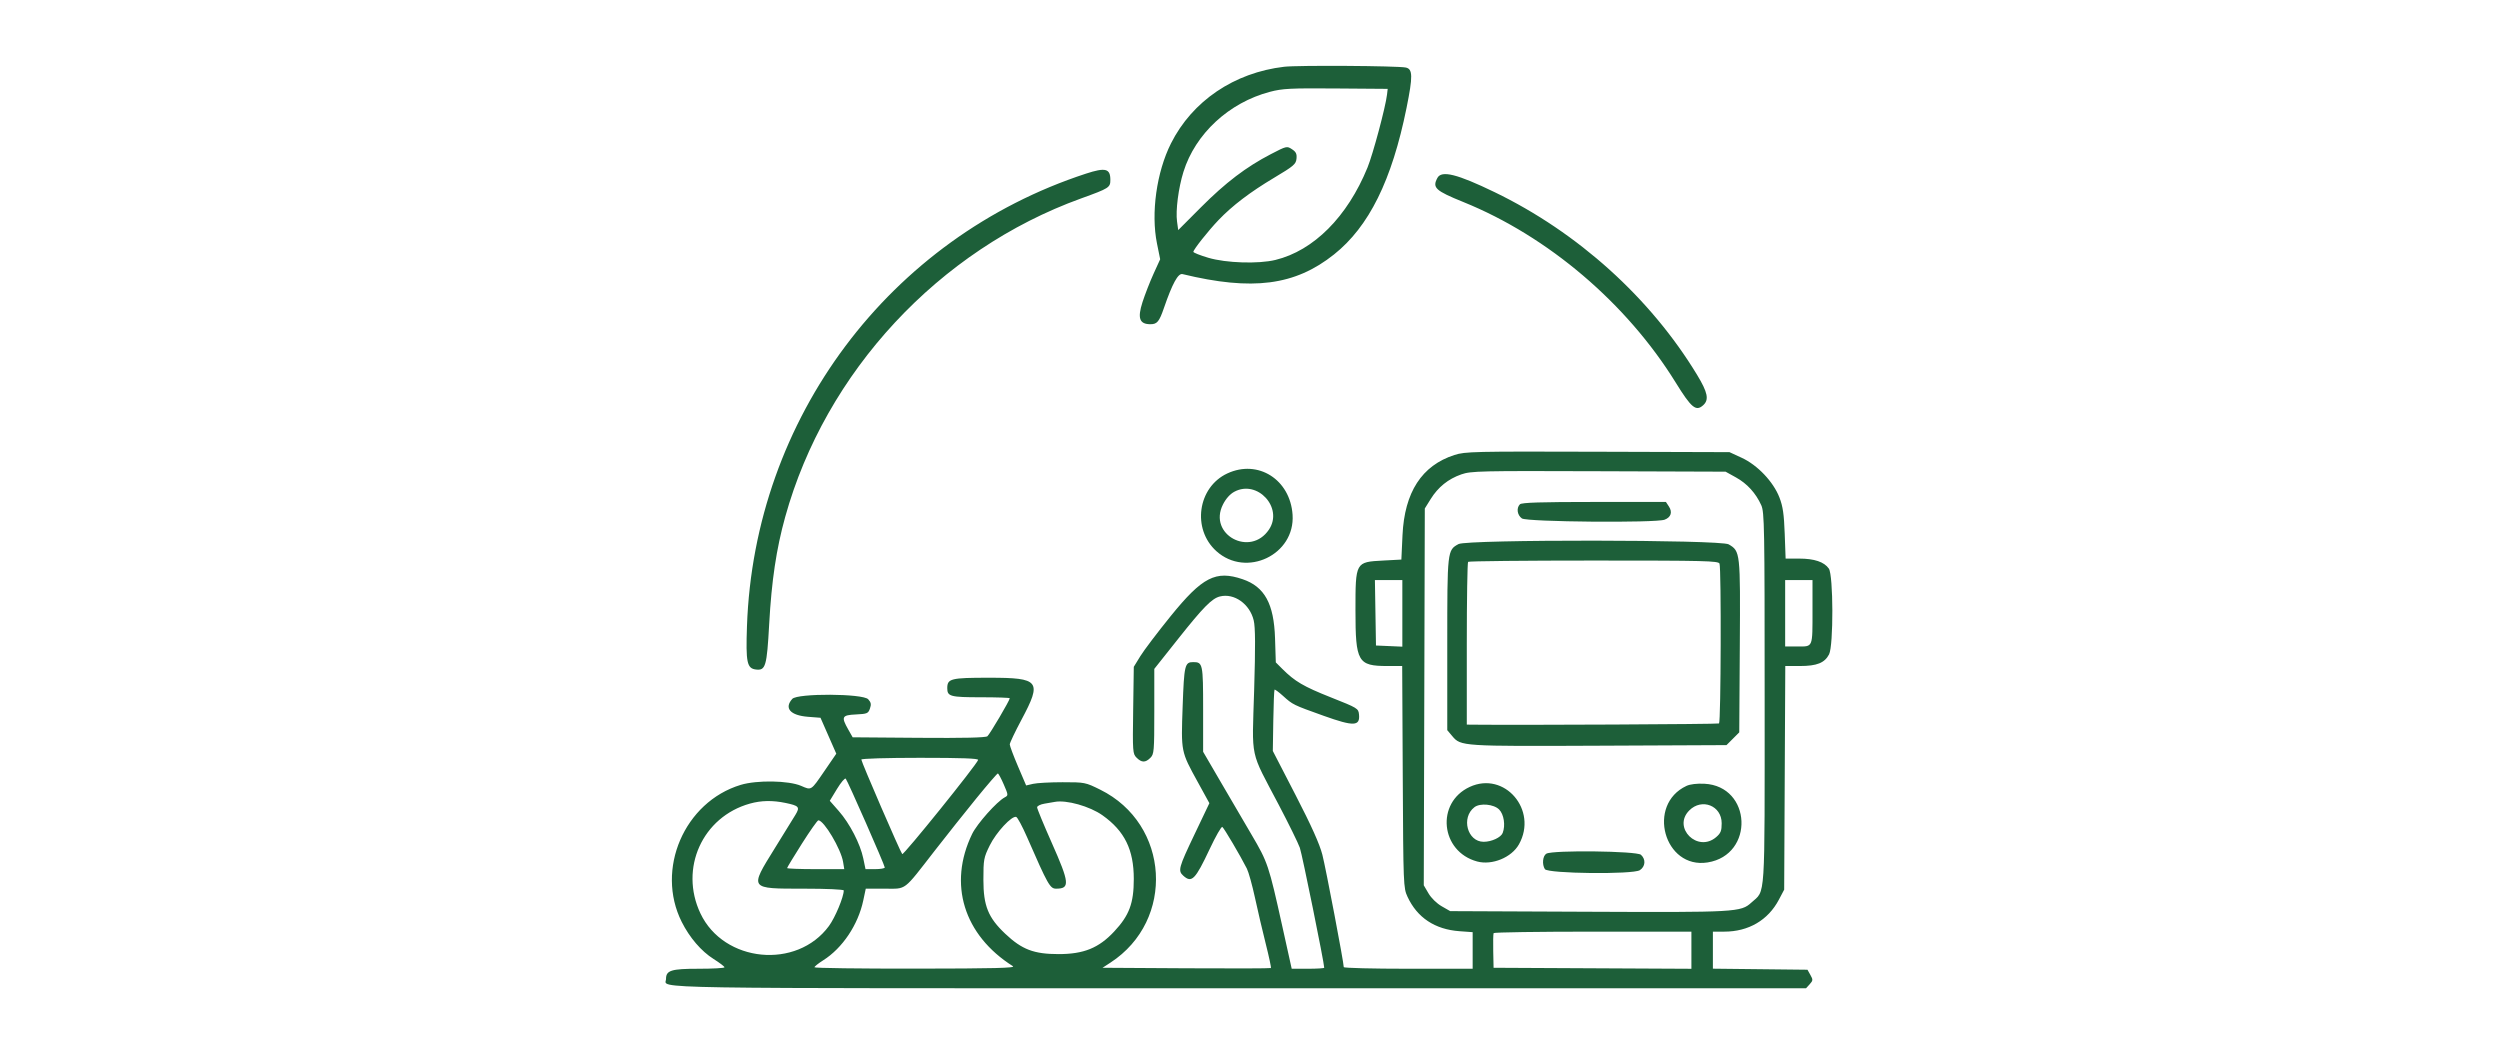
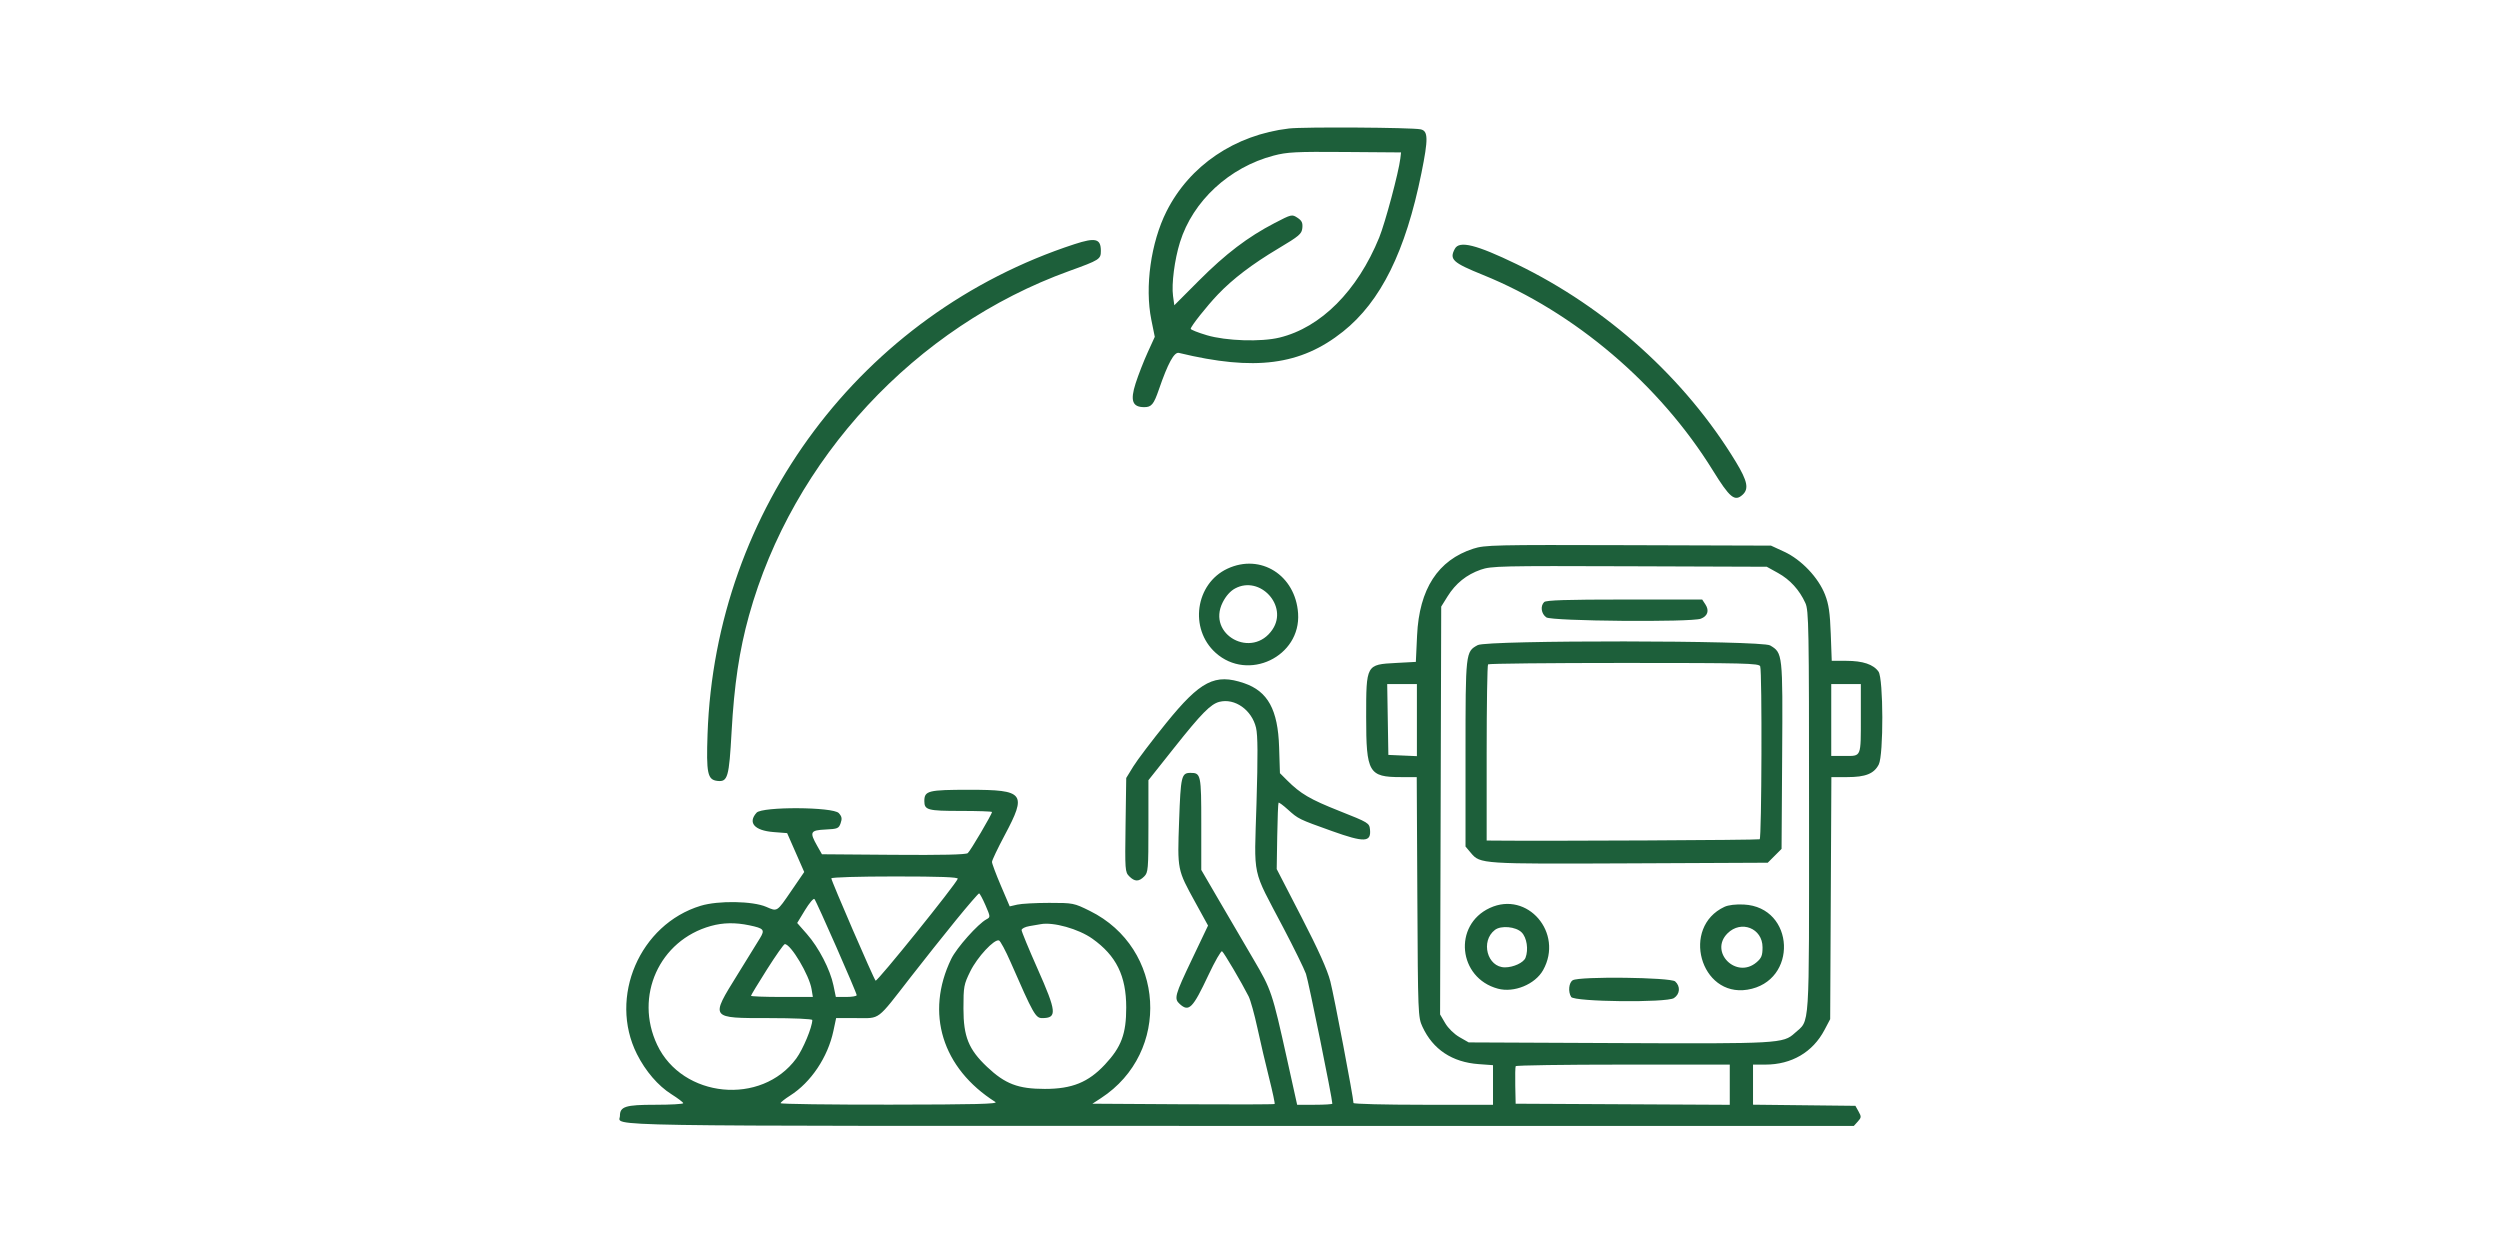
- <svg xmlns="http://www.w3.org/2000/svg" width="1280" height="540" viewBox="0 0 1280 540" version="1.1">
-   <path d="M 657.500 34.181 C 631.892 37.189, 610.456 51.704, 599.540 73.428 C 592.166 88.101, 589.224 109.127, 592.371 124.658 L 594.007 132.735 590.639 140.125 C 588.787 144.189, 586.227 150.759, 584.950 154.723 C 582.304 162.940, 583.412 166, 589.033 166 C 592.447 166, 593.524 164.698, 595.959 157.620 C 600.231 145.202, 603.192 139.796, 605.424 140.337 C 641.303 149.033, 663.015 146.215, 683.038 130.263 C 700.933 116.005, 712.638 92.348, 720.143 55.269 C 723.430 39.029, 723.357 35.314, 719.735 34.574 C 715.413 33.690, 664.418 33.368, 657.500 34.181 M 650.216 47.010 C 629.243 52.529, 612 68.486, 605.923 88 C 603.354 96.250, 601.869 107.765, 602.645 113.424 L 603.246 117.808 614.873 106.154 C 627.534 93.463, 637.986 85.514, 650.677 78.922 C 658.705 74.752, 658.902 74.706, 661.486 76.399 C 663.556 77.755, 664.052 78.788, 663.809 81.242 C 663.531 84.052, 662.394 85.021, 652.352 91.013 C 640.072 98.341, 630.933 105.294, 623.886 112.670 C 618.619 118.185, 611 127.806, 611 128.944 C 611 129.365, 614.448 130.732, 618.663 131.983 C 627.751 134.682, 644.273 135.216, 653 133.093 C 672.591 128.329, 689.879 110.985, 700.168 85.772 C 702.966 78.915, 709.393 54.893, 710.152 48.452 L 710.500 45.500 684 45.297 C 660.664 45.118, 656.630 45.323, 650.216 47.010 M 556 88.907 C 455.328 121.809, 386.129 214.210, 382.449 320.648 C 381.807 339.244, 382.435 342.252, 387.075 342.797 C 391.998 343.376, 392.631 341.192, 393.824 319.500 C 395.042 297.361, 397.485 281.021, 402.022 264.670 C 422.624 190.425, 480.671 127.938, 553.500 101.605 C 567.930 96.387, 568.500 96.025, 568.500 92.084 C 568.500 86.282, 565.987 85.643, 556 88.907 M 735.950 91.093 C 733.255 96.130, 734.860 97.615, 749.336 103.481 C 792.591 121.008, 832.866 155.274, 858 195.933 C 866.012 208.893, 868.344 210.809, 872.040 207.464 C 875.132 204.666, 874.384 200.963, 868.899 191.915 C 845.010 152.509, 807.873 119.002, 765.228 98.378 C 746.015 89.086, 738.081 87.112, 735.950 91.093 M 744.696 232.948 C 727.962 238.336, 719.108 251.993, 718.082 274 L 717.500 286.500 708.160 287 C 693.957 287.760, 694 287.683, 694 312.605 C 694 338.921, 695.202 341, 710.411 341 L 717.922 341 718.211 397.750 C 718.494 453.295, 718.545 454.598, 720.637 459.122 C 725.590 469.833, 734.682 475.865, 747.250 476.778 L 754 477.269 754 486.634 L 754 496 721 496 C 702.850 496, 688 495.624, 688 495.163 C 688 492.741, 678.792 444.352, 677.044 437.590 C 675.627 432.107, 671.423 422.749, 663.342 407.090 L 651.684 384.500 651.929 369 C 652.064 360.475, 652.348 353.324, 652.561 353.110 C 652.773 352.895, 654.719 354.320, 656.885 356.277 C 661.926 360.831, 662.029 360.882, 677.800 366.520 C 693.138 372.004, 696.411 371.875, 695.813 365.814 C 695.508 362.725, 695.131 362.496, 681.389 357.046 C 667.409 351.501, 662.956 348.889, 656.531 342.464 L 653.210 339.143 652.821 326.821 C 652.262 309.103, 647.492 300.400, 636.235 296.564 C 622.487 291.880, 615.631 295.400, 599.350 315.500 C 592.668 323.750, 585.693 332.956, 583.850 335.957 L 580.500 341.415 580.182 363.639 C 579.876 384.995, 579.945 385.945, 581.932 387.932 C 584.529 390.529, 586.452 390.548, 589 388 C 590.877 386.123, 591 384.667, 591 364.235 L 591 342.471 603.296 326.985 C 616.084 310.881, 620.482 306.419, 624.584 305.390 C 631.891 303.556, 639.907 309.235, 641.905 317.663 C 642.746 321.210, 642.804 330.769, 642.122 353.500 C 641.038 389.605, 639.720 383.487, 654.750 412.125 C 659.838 421.819, 664.687 431.696, 665.526 434.074 C 666.700 437.401, 678 493.028, 678 495.479 C 678 495.766, 674.255 496, 669.677 496 L 661.354 496 656.535 474.250 C 649.586 442.889, 649.128 441.526, 640.770 427.311 C 636.628 420.265, 629.360 407.842, 624.619 399.704 L 616 384.908 616 363.154 C 616 339.826, 615.826 339, 610.922 339 C 606.620 339, 606.272 340.462, 605.517 361.681 C 604.686 385.060, 604.607 384.663, 613.234 400.363 L 619.203 411.227 611.602 427.174 C 603.438 444.301, 603.027 445.809, 605.829 448.345 C 610.150 452.256, 611.963 450.426, 619.372 434.671 C 622.432 428.165, 625.337 423.090, 625.828 423.393 C 626.693 423.928, 635.102 438.200, 638.396 444.722 C 639.290 446.494, 641.166 453.244, 642.564 459.722 C 643.962 466.200, 646.453 476.842, 648.098 483.371 C 649.744 489.900, 650.915 495.418, 650.701 495.632 C 650.487 495.846, 631.004 495.904, 607.406 495.761 L 564.500 495.500 568.548 492.865 C 601.854 471.184, 598.937 421.924, 563.304 404.304 C 555.737 400.562, 555.424 400.500, 544.056 400.500 C 537.700 400.500, 530.899 400.871, 528.942 401.325 L 525.384 402.151 521.190 392.325 C 518.884 386.921, 516.997 381.881, 516.998 381.124 C 516.999 380.367, 519.700 374.687, 523 368.500 C 533.597 348.633, 532.335 347, 506.383 347 C 486.735 347, 485 347.436, 485 352.371 C 485 356.576, 486.575 357, 502.200 357 C 510.340 357, 517 357.229, 517 357.508 C 517 358.573, 506.775 375.942, 505.550 376.959 C 504.679 377.682, 493.324 377.942, 470.413 377.763 L 436.563 377.500 434.298 373.500 C 430.606 366.980, 431.034 366.142, 438.230 365.798 C 443.994 365.522, 444.531 365.296, 445.412 362.780 C 446.166 360.628, 445.981 359.637, 444.527 358.030 C 441.846 355.067, 408.311 354.894, 405.655 357.829 C 401.362 362.572, 404.624 366.291, 413.699 367 L 420.098 367.500 424.140 376.698 L 428.181 385.896 421.981 394.948 C 415.172 404.890, 415.501 404.682, 410.218 402.381 C 403.843 399.605, 387.552 399.334, 379.218 401.865 C 350.378 410.625, 335.543 445.095, 349.033 472 C 353.082 480.074, 359.058 487.033, 365.352 491 C 368.405 492.925, 370.926 494.837, 370.952 495.250 C 370.978 495.663, 364.995 496, 357.655 496 C 343.616 496, 341 496.826, 341 501.257 C 341 506.325, 320.915 506, 634.416 506 L 924.690 506 926.562 503.932 C 928.272 502.042, 928.304 501.632, 926.929 499.182 L 925.425 496.500 901.212 496.232 L 877 495.964 877 486.482 L 877 477 882.818 477 C 895.243 477, 905.247 471.144, 910.797 460.623 L 913.500 455.500 913.781 398.250 L 914.063 341 921.581 341 C 930.241 341, 934.222 339.406, 936.483 335.033 C 938.787 330.577, 938.693 294.435, 936.369 291.117 C 933.968 287.689, 928.946 286, 921.150 286 L 914.236 286 913.773 273.250 C 913.409 263.227, 912.831 259.263, 911.070 254.715 C 907.945 246.644, 899.865 238.133, 891.782 234.401 L 885.500 231.500 818 231.290 C 754.487 231.092, 750.157 231.190, 744.696 232.948 M 628.383 242.402 C 613.198 249.473, 610.185 270.835, 622.773 282.183 C 638.106 296.007, 663.183 284.024, 661.798 263.536 C 660.577 245.494, 644.110 235.079, 628.383 242.402 M 748.205 242.880 C 741.491 245.217, 736.317 249.381, 732.500 255.519 L 729.500 260.342 729.235 356.808 L 728.970 453.274 731.387 457.398 C 732.800 459.809, 735.609 462.555, 738.152 464.011 L 742.500 466.500 813 466.817 C 888.988 467.159, 891.335 467.027, 896.705 462.122 C 904.016 455.444, 903.500 463.395, 903.500 357.500 C 903.500 269.460, 903.373 262.219, 901.764 258.662 C 898.973 252.489, 894.530 247.610, 888.824 244.449 L 883.500 241.500 818.500 241.268 C 757.574 241.051, 753.168 241.152, 748.205 242.880 M 632 251.760 C 629.753 252.965, 627.655 255.316, 626.140 258.326 C 618.414 273.679, 640.173 285.461, 649.737 271.102 C 657.149 259.974, 643.809 245.427, 632 251.760 M 778.200 258.200 C 776.291 260.109, 776.805 263.750, 779.223 265.443 C 781.786 267.239, 847.738 267.811, 852.299 266.077 C 855.537 264.845, 856.390 262.244, 854.500 259.359 L 852.954 257 816.177 257 C 788.906 257, 779.090 257.310, 778.200 258.200 M 746.763 278.565 C 741.021 281.680, 741 281.871, 741 329.874 L 741 373.847 743.574 376.905 C 747.937 382.091, 748.465 382.125, 818.731 381.801 L 883.962 381.500 887.231 378.232 L 890.500 374.963 890.780 330.947 C 891.088 282.557, 891.053 282.235, 885.080 278.706 C 880.968 276.278, 751.222 276.146, 746.763 278.565 M 751.667 287.667 C 751.300 288.033, 751 306.933, 751 329.667 L 751 371 754.250 371.034 C 779.097 371.298, 879.518 370.798, 880.149 370.408 C 881.106 369.817, 881.340 291.050, 880.393 288.582 C 879.848 287.162, 873.247 287, 816.060 287 C 781.010 287, 752.033 287.300, 751.667 287.667 M 704.226 313.750 L 704.500 330.500 711.250 330.796 L 718 331.091 718 314.046 L 718 297 710.976 297 L 703.952 297 704.226 313.750 M 914 314 L 914 331 920.393 331 C 928.337 331, 928 331.824, 928 312.418 L 928 297 921 297 L 914 297 914 314 M 441 388.897 C 441 390.087, 460.985 436.273, 461.940 437.291 C 462.608 438.003, 499.927 391.720, 500.802 389.094 C 501.061 388.318, 492.418 388, 471.083 388 C 453.985 388, 441 388.387, 441 388.897 M 499.891 408.750 C 494.177 415.762, 484.607 427.800, 478.625 435.500 C 462.198 456.644, 464.363 455, 452.950 455 L 443.273 455 441.986 461.064 C 439.348 473.496, 431.346 485.439, 421.478 491.673 C 419.017 493.228, 417.003 494.837, 417.002 495.250 C 417.001 495.663, 440.288 495.974, 468.750 495.941 C 509.193 495.895, 520.088 495.622, 518.617 494.691 C 493.396 478.740, 485.326 452.591, 497.726 427 C 500.276 421.738, 510.379 410.390, 514.424 408.246 C 516.299 407.252, 516.286 407.086, 513.924 401.630 C 512.591 398.552, 511.226 396.026, 510.891 396.017 C 510.556 396.008, 505.606 401.738, 499.891 408.750 M 428.546 403.924 L 424.851 410.007 429.464 415.253 C 435.065 421.623, 440.450 432.036, 441.997 439.487 L 443.142 445 448.071 445 C 450.782 445, 453 444.617, 453 444.150 C 453 442.994, 433.976 399.713, 433.010 398.671 C 432.587 398.214, 430.578 400.579, 428.546 403.924 M 752.500 402.896 C 735.006 410.995, 737.499 436.018, 756.305 441.082 C 763.947 443.140, 773.928 439.044, 777.703 432.299 C 787.530 414.741, 770.310 394.650, 752.500 402.896 M 863.500 402.367 C 842.879 411.971, 852.026 445.130, 874.313 441.566 C 898.410 437.713, 896.942 402.484, 872.633 401.275 C 868.864 401.087, 865.344 401.508, 863.500 402.367 M 384 411.431 C 359.645 418.208, 347.722 444.625, 358.620 467.663 C 370.547 492.873, 407.960 496.533, 424.427 474.100 C 427.619 469.750, 432 459.230, 432 455.911 C 432 455.393, 423.192 455, 411.571 455 C 383.427 455, 383.665 455.329, 396.626 434.417 C 401.370 426.763, 406.156 419.009, 407.262 417.186 C 409.676 413.208, 409.132 412.554, 402.201 411.107 C 395.557 409.719, 389.783 409.822, 384 411.431 M 540 410.577 C 539.175 410.737, 536.813 411.142, 534.750 411.479 C 532.688 411.815, 531 412.664, 531 413.366 C 531 414.067, 534.375 422.243, 538.500 431.533 C 547.637 452.113, 547.912 455, 540.735 455 C 537.621 455, 536.561 453.121, 525.835 428.581 C 523.451 423.125, 520.960 418.483, 520.300 418.264 C 518.057 417.521, 510.059 426.135, 506.750 432.856 C 503.679 439.094, 503.500 440.066, 503.500 450.479 C 503.500 463.784, 505.942 469.818, 514.667 478.070 C 523.227 486.166, 529.350 488.500, 542.021 488.500 C 554.881 488.500, 562.560 485.385, 570.425 476.977 C 578.201 468.664, 580.500 462.508, 580.500 450 C 580.500 435.027, 575.810 425.491, 564.486 417.440 C 557.956 412.797, 545.944 409.431, 540 410.577 M 754.913 413.282 C 747.967 418.615, 751.270 431, 759.639 431 C 763.693 431, 768.495 428.759, 769.379 426.455 C 770.868 422.575, 770.003 416.912, 767.545 414.455 C 764.807 411.716, 757.800 411.066, 754.913 413.282 M 864.923 414.923 C 856.090 423.757, 869.194 436.758, 878.694 428.587 C 881.024 426.583, 881.500 425.380, 881.500 421.500 C 881.500 412.502, 871.365 408.481, 864.923 414.923 M 410.572 431.951 C 406.407 438.525, 403 444.150, 403 444.451 C 403 444.753, 409.584 445, 417.631 445 L 432.262 445 431.667 441.333 C 430.587 434.679, 421.871 420, 418.999 420 C 418.528 420, 414.736 425.378, 410.572 431.951 M 791.750 437.080 C 789.856 438.183, 789.430 442.549, 790.977 445 C 792.442 447.321, 836.133 447.798, 839.593 445.531 C 842.474 443.643, 842.743 439.982, 840.171 437.655 C 838.012 435.701, 794.995 435.190, 791.750 437.080 M 764.734 477.750 C 764.523 478.163, 764.432 482.325, 764.532 487 L 764.713 495.500 815.357 495.759 L 866 496.018 866 486.509 L 866 477 815.559 477 C 787.816 477, 764.945 477.337, 764.734 477.750" stroke="none" fill="#1D5F39" fill-rule="evenodd" />
+ <svg xmlns="http://www.w3.org/2000/svg" width="1000" height="500" viewBox="47.8 -26.6 1182.5 591.3">
+   <path d="M 657.500 34.181 C 631.892 37.189, 610.456 51.704, 599.540 73.428 C 592.166 88.101, 589.224 109.127, 592.371 124.658 L 594.007 132.735 590.639 140.125 C 588.787 144.189, 586.227 150.759, 584.950 154.723 C 582.304 162.940, 583.412 166, 589.033 166 C 592.447 166, 593.524 164.698, 595.959 157.620 C 600.231 145.202, 603.192 139.796, 605.424 140.337 C 641.303 149.033, 663.015 146.215, 683.038 130.263 C 700.933 116.005, 712.638 92.348, 720.143 55.269 C 723.430 39.029, 723.357 35.314, 719.735 34.574 C 715.413 33.690, 664.418 33.368, 657.500 34.181 M 650.216 47.010 C 629.243 52.529, 612 68.486, 605.923 88 C 603.354 96.250, 601.869 107.765, 602.645 113.424 L 603.246 117.808 614.873 106.154 C 627.534 93.463, 637.986 85.514, 650.677 78.922 C 658.705 74.752, 658.902 74.706, 661.486 76.399 C 663.556 77.755, 664.052 78.788, 663.809 81.242 C 663.531 84.052, 662.394 85.021, 652.352 91.013 C 640.072 98.341, 630.933 105.294, 623.886 112.670 C 618.619 118.185, 611 127.806, 611 128.944 C 611 129.365, 614.448 130.732, 618.663 131.983 C 627.751 134.682, 644.273 135.216, 653 133.093 C 672.591 128.329, 689.879 110.985, 700.168 85.772 C 702.966 78.915, 709.393 54.893, 710.152 48.452 L 710.500 45.500 684 45.297 C 660.664 45.118, 656.630 45.323, 650.216 47.010 M 556 88.907 C 455.328 121.809, 386.129 214.210, 382.449 320.648 C 381.807 339.244, 382.435 342.252, 387.075 342.797 C 391.998 343.376, 392.631 341.192, 393.824 319.500 C 395.042 297.361, 397.485 281.021, 402.022 264.670 C 422.624 190.425, 480.671 127.938, 553.500 101.605 C 567.930 96.387, 568.500 96.025, 568.500 92.084 C 568.500 86.282, 565.987 85.643, 556 88.907 M 735.950 91.093 C 733.255 96.130, 734.860 97.615, 749.336 103.481 C 792.591 121.008, 832.866 155.274, 858 195.933 C 866.012 208.893, 868.344 210.809, 872.040 207.464 C 875.132 204.666, 874.384 200.963, 868.899 191.915 C 845.010 152.509, 807.873 119.002, 765.228 98.378 C 746.015 89.086, 738.081 87.112, 735.950 91.093 M 744.696 232.948 C 727.962 238.336, 719.108 251.993, 718.082 274 L 717.500 286.500 708.160 287 C 693.957 287.760, 694 287.683, 694 312.605 C 694 338.921, 695.202 341, 710.411 341 L 717.922 341 718.211 397.750 C 718.494 453.295, 718.545 454.598, 720.637 459.122 C 725.590 469.833, 734.682 475.865, 747.250 476.778 L 754 477.269 754 486.634 L 754 496 721 496 C 702.850 496, 688 495.624, 688 495.163 C 688 492.741, 678.792 444.352, 677.044 437.590 C 675.627 432.107, 671.423 422.749, 663.342 407.090 L 651.684 384.500 651.929 369 C 652.064 360.475, 652.348 353.324, 652.561 353.110 C 652.773 352.895, 654.719 354.320, 656.885 356.277 C 661.926 360.831, 662.029 360.882, 677.800 366.520 C 693.138 372.004, 696.411 371.875, 695.813 365.814 C 695.508 362.725, 695.131 362.496, 681.389 357.046 C 667.409 351.501, 662.956 348.889, 656.531 342.464 L 653.210 339.143 652.821 326.821 C 652.262 309.103, 647.492 300.400, 636.235 296.564 C 622.487 291.880, 615.631 295.400, 599.350 315.500 C 592.668 323.750, 585.693 332.956, 583.850 335.957 L 580.500 341.415 580.182 363.639 C 579.876 384.995, 579.945 385.945, 581.932 387.932 C 584.529 390.529, 586.452 390.548, 589 388 C 590.877 386.123, 591 384.667, 591 364.235 L 591 342.471 603.296 326.985 C 616.084 310.881, 620.482 306.419, 624.584 305.390 C 631.891 303.556, 639.907 309.235, 641.905 317.663 C 642.746 321.210, 642.804 330.769, 642.122 353.500 C 641.038 389.605, 639.720 383.487, 654.750 412.125 C 659.838 421.819, 664.687 431.696, 665.526 434.074 C 666.700 437.401, 678 493.028, 678 495.479 C 678 495.766, 674.255 496, 669.677 496 L 661.354 496 656.535 474.250 C 649.586 442.889, 649.128 441.526, 640.770 427.311 C 636.628 420.265, 629.360 407.842, 624.619 399.704 L 616 384.908 616 363.154 C 616 339.826, 615.826 339, 610.922 339 C 606.620 339, 606.272 340.462, 605.517 361.681 C 604.686 385.060, 604.607 384.663, 613.234 400.363 L 619.203 411.227 611.602 427.174 C 603.438 444.301, 603.027 445.809, 605.829 448.345 C 610.150 452.256, 611.963 450.426, 619.372 434.671 C 622.432 428.165, 625.337 423.090, 625.828 423.393 C 626.693 423.928, 635.102 438.200, 638.396 444.722 C 639.290 446.494, 641.166 453.244, 642.564 459.722 C 643.962 466.200, 646.453 476.842, 648.098 483.371 C 649.744 489.900, 650.915 495.418, 650.701 495.632 C 650.487 495.846, 631.004 495.904, 607.406 495.761 L 564.500 495.500 568.548 492.865 C 601.854 471.184, 598.937 421.924, 563.304 404.304 C 555.737 400.562, 555.424 400.500, 544.056 400.500 C 537.700 400.500, 530.899 400.871, 528.942 401.325 L 525.384 402.151 521.190 392.325 C 518.884 386.921, 516.997 381.881, 516.998 381.124 C 516.999 380.367, 519.700 374.687, 523 368.500 C 533.597 348.633, 532.335 347, 506.383 347 C 486.735 347, 485 347.436, 485 352.371 C 485 356.576, 486.575 357, 502.200 357 C 510.340 357, 517 357.229, 517 357.508 C 517 358.573, 506.775 375.942, 505.550 376.959 C 504.679 377.682, 493.324 377.942, 470.413 377.763 L 436.563 377.500 434.298 373.500 C 430.606 366.980, 431.034 366.142, 438.230 365.798 C 443.994 365.522, 444.531 365.296, 445.412 362.780 C 446.166 360.628, 445.981 359.637, 444.527 358.030 C 441.846 355.067, 408.311 354.894, 405.655 357.829 C 401.362 362.572, 404.624 366.291, 413.699 367 L 420.098 367.500 424.140 376.698 L 428.181 385.896 421.981 394.948 C 415.172 404.890, 415.501 404.682, 410.218 402.381 C 403.843 399.605, 387.552 399.334, 379.218 401.865 C 350.378 410.625, 335.543 445.095, 349.033 472 C 353.082 480.074, 359.058 487.033, 365.352 491 C 368.405 492.925, 370.926 494.837, 370.952 495.250 C 370.978 495.663, 364.995 496, 357.655 496 C 343.616 496, 341 496.826, 341 501.257 C 341 506.325, 320.915 506, 634.416 506 L 924.690 506 926.562 503.932 C 928.272 502.042, 928.304 501.632, 926.929 499.182 L 925.425 496.500 901.212 496.232 L 877 495.964 877 486.482 L 877 477 882.818 477 C 895.243 477, 905.247 471.144, 910.797 460.623 L 913.500 455.500 913.781 398.250 L 914.063 341 921.581 341 C 930.241 341, 934.222 339.406, 936.483 335.033 C 938.787 330.577, 938.693 294.435, 936.369 291.117 C 933.968 287.689, 928.946 286, 921.150 286 L 914.236 286 913.773 273.250 C 913.409 263.227, 912.831 259.263, 911.070 254.715 C 907.945 246.644, 899.865 238.133, 891.782 234.401 L 885.500 231.500 818 231.290 C 754.487 231.092, 750.157 231.190, 744.696 232.948 M 628.383 242.402 C 613.198 249.473, 610.185 270.835, 622.773 282.183 C 638.106 296.007, 663.183 284.024, 661.798 263.536 C 660.577 245.494, 644.110 235.079, 628.383 242.402 M 748.205 242.880 C 741.491 245.217, 736.317 249.381, 732.500 255.519 L 729.500 260.342 729.235 356.808 L 728.970 453.274 731.387 457.398 C 732.800 459.809, 735.609 462.555, 738.152 464.011 L 742.500 466.500 813 466.817 C 888.988 467.159, 891.335 467.027, 896.705 462.122 C 904.016 455.444, 903.500 463.395, 903.500 357.500 C 903.500 269.460, 903.373 262.219, 901.764 258.662 C 898.973 252.489, 894.530 247.610, 888.824 244.449 L 883.500 241.500 818.500 241.268 C 757.574 241.051, 753.168 241.152, 748.205 242.880 M 632 251.760 C 629.753 252.965, 627.655 255.316, 626.140 258.326 C 618.414 273.679, 640.173 285.461, 649.737 271.102 C 657.149 259.974, 643.809 245.427, 632 251.760 M 778.200 258.200 C 776.291 260.109, 776.805 263.750, 779.223 265.443 C 781.786 267.239, 847.738 267.811, 852.299 266.077 C 855.537 264.845, 856.390 262.244, 854.500 259.359 L 852.954 257 816.177 257 C 788.906 257, 779.090 257.310, 778.200 258.200 M 746.763 278.565 C 741.021 281.680, 741 281.871, 741 329.874 L 741 373.847 743.574 376.905 C 747.937 382.091, 748.465 382.125, 818.731 381.801 L 883.962 381.500 887.231 378.232 L 890.500 374.963 890.780 330.947 C 891.088 282.557, 891.053 282.235, 885.080 278.706 C 880.968 276.278, 751.222 276.146, 746.763 278.565 M 751.667 287.667 C 751.300 288.033, 751 306.933, 751 329.667 L 751 371 754.250 371.034 C 779.097 371.298, 879.518 370.798, 880.149 370.408 C 881.106 369.817, 881.340 291.050, 880.393 288.582 C 879.848 287.162, 873.247 287, 816.060 287 C 781.010 287, 752.033 287.300, 751.667 287.667 M 704.226 313.750 L 704.500 330.500 711.250 330.796 L 718 331.091 718 314.046 L 718 297 710.976 297 L 703.952 297 704.226 313.750 M 914 314 L 914 331 920.393 331 C 928.337 331, 928 331.824, 928 312.418 L 928 297 921 297 L 914 297 914 314 M 441 388.897 C 441 390.087, 460.985 436.273, 461.940 437.291 C 462.608 438.003, 499.927 391.720, 500.802 389.094 C 501.061 388.318, 492.418 388, 471.083 388 C 453.985 388, 441 388.387, 441 388.897 M 499.891 408.750 C 494.177 415.762, 484.607 427.800, 478.625 435.500 C 462.198 456.644, 464.363 455, 452.950 455 L 443.273 455 441.986 461.064 C 439.348 473.496, 431.346 485.439, 421.478 491.673 C 419.017 493.228, 417.003 494.837, 417.002 495.250 C 417.001 495.663, 440.288 495.974, 468.750 495.941 C 509.193 495.895, 520.088 495.622, 518.617 494.691 C 493.396 478.740, 485.326 452.591, 497.726 427 C 500.276 421.738, 510.379 410.390, 514.424 408.246 C 516.299 407.252, 516.286 407.086, 513.924 401.630 C 512.591 398.552, 511.226 396.026, 510.891 396.017 C 510.556 396.008, 505.606 401.738, 499.891 408.750 M 428.546 403.924 L 424.851 410.007 429.464 415.253 C 435.065 421.623, 440.450 432.036, 441.997 439.487 L 443.142 445 448.071 445 C 450.782 445, 453 444.617, 453 444.150 C 453 442.994, 433.976 399.713, 433.010 398.671 C 432.587 398.214, 430.578 400.579, 428.546 403.924 M 752.500 402.896 C 735.006 410.995, 737.499 436.018, 756.305 441.082 C 763.947 443.140, 773.928 439.044, 777.703 432.299 C 787.530 414.741, 770.310 394.650, 752.500 402.896 M 863.500 402.367 C 842.879 411.971, 852.026 445.130, 874.313 441.566 C 898.410 437.713, 896.942 402.484, 872.633 401.275 C 868.864 401.087, 865.344 401.508, 863.500 402.367 M 384 411.431 C 359.645 418.208, 347.722 444.625, 358.620 467.663 C 370.547 492.873, 407.960 496.533, 424.427 474.100 C 427.619 469.750, 432 459.230, 432 455.911 C 432 455.393, 423.192 455, 411.571 455 C 383.427 455, 383.665 455.329, 396.626 434.417 C 401.370 426.763, 406.156 419.009, 407.262 417.186 C 409.676 413.208, 409.132 412.554, 402.201 411.107 C 395.557 409.719, 389.783 409.822, 384 411.431 M 540 410.577 C 539.175 410.737, 536.813 411.142, 534.750 411.479 C 532.688 411.815, 531 412.664, 531 413.366 C 531 414.067, 534.375 422.243, 538.500 431.533 C 547.637 452.113, 547.912 455, 540.735 455 C 537.621 455, 536.561 453.121, 525.835 428.581 C 523.451 423.125, 520.960 418.483, 520.300 418.264 C 518.057 417.521, 510.059 426.135, 506.750 432.856 C 503.679 439.094, 503.500 440.066, 503.500 450.479 C 503.500 463.784, 505.942 469.818, 514.667 478.070 C 523.227 486.166, 529.350 488.500, 542.021 488.500 C 554.881 488.500, 562.560 485.385, 570.425 476.977 C 578.201 468.664, 580.500 462.508, 580.500 450 C 580.500 435.027, 575.810 425.491, 564.486 417.440 C 557.956 412.797, 545.944 409.431, 540 410.577 M 754.913 413.282 C 747.967 418.615, 751.270 431, 759.639 431 C 763.693 431, 768.495 428.759, 769.379 426.455 C 770.868 422.575, 770.003 416.912, 767.545 414.455 C 764.807 411.716, 757.800 411.066, 754.913 413.282 M 864.923 414.923 C 856.090 423.757, 869.194 436.758, 878.694 428.587 C 881.024 426.583, 881.500 425.380, 881.500 421.500 C 881.500 412.502, 871.365 408.481, 864.923 414.923 M 410.572 431.951 C 406.407 438.525, 403 444.150, 403 444.451 C 403 444.753, 409.584 445, 417.631 445 L 432.262 445 431.667 441.333 C 430.587 434.679, 421.871 420, 418.999 420 C 418.528 420, 414.736 425.378, 410.572 431.951 M 791.750 437.080 C 789.856 438.183, 789.430 442.549, 790.977 445 C 792.442 447.321, 836.133 447.798, 839.593 445.531 C 842.474 443.643, 842.743 439.982, 840.171 437.655 C 838.012 435.701, 794.995 435.190, 791.750 437.080 M 764.734 477.750 C 764.523 478.163, 764.432 482.325, 764.532 487 L 764.713 495.500 815.357 495.759 L 866 496.018 866 486.509 L 866 477 815.559 477 C 787.816 477, 764.945 477.337, 764.734 477.750" stroke="none" fill="#1D5F3A" fill-rule="evenodd" />
</svg>
